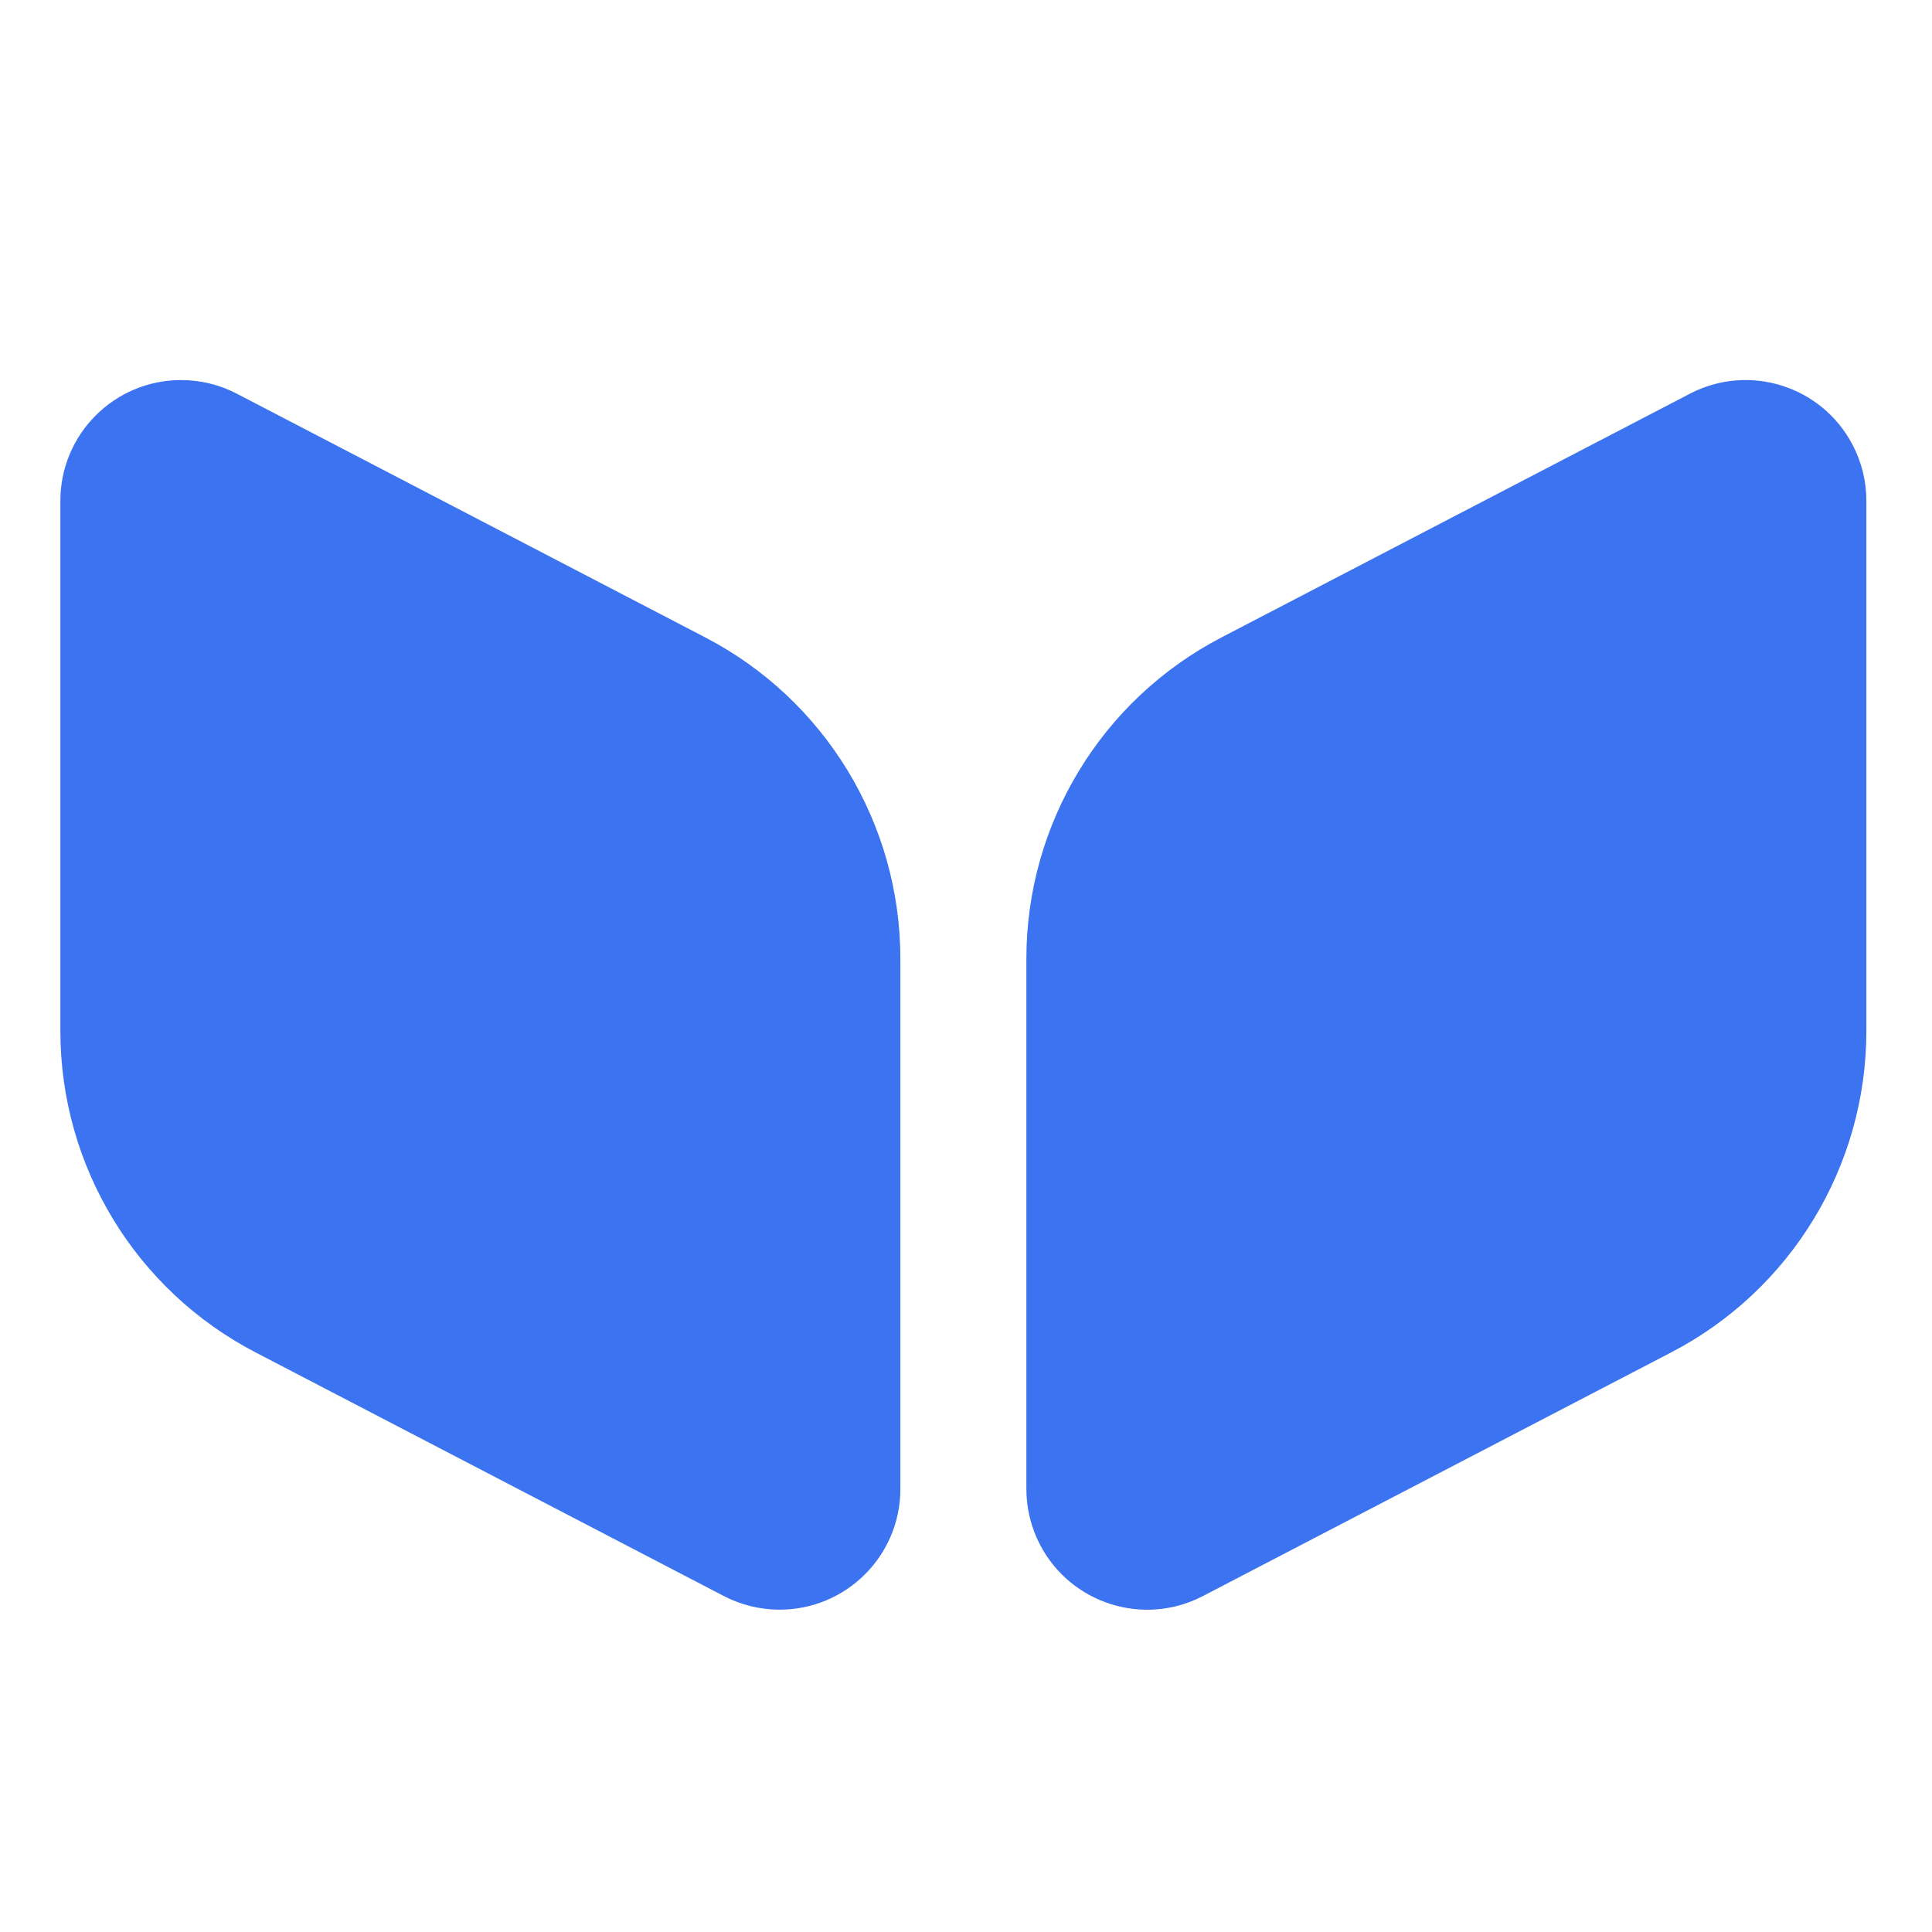
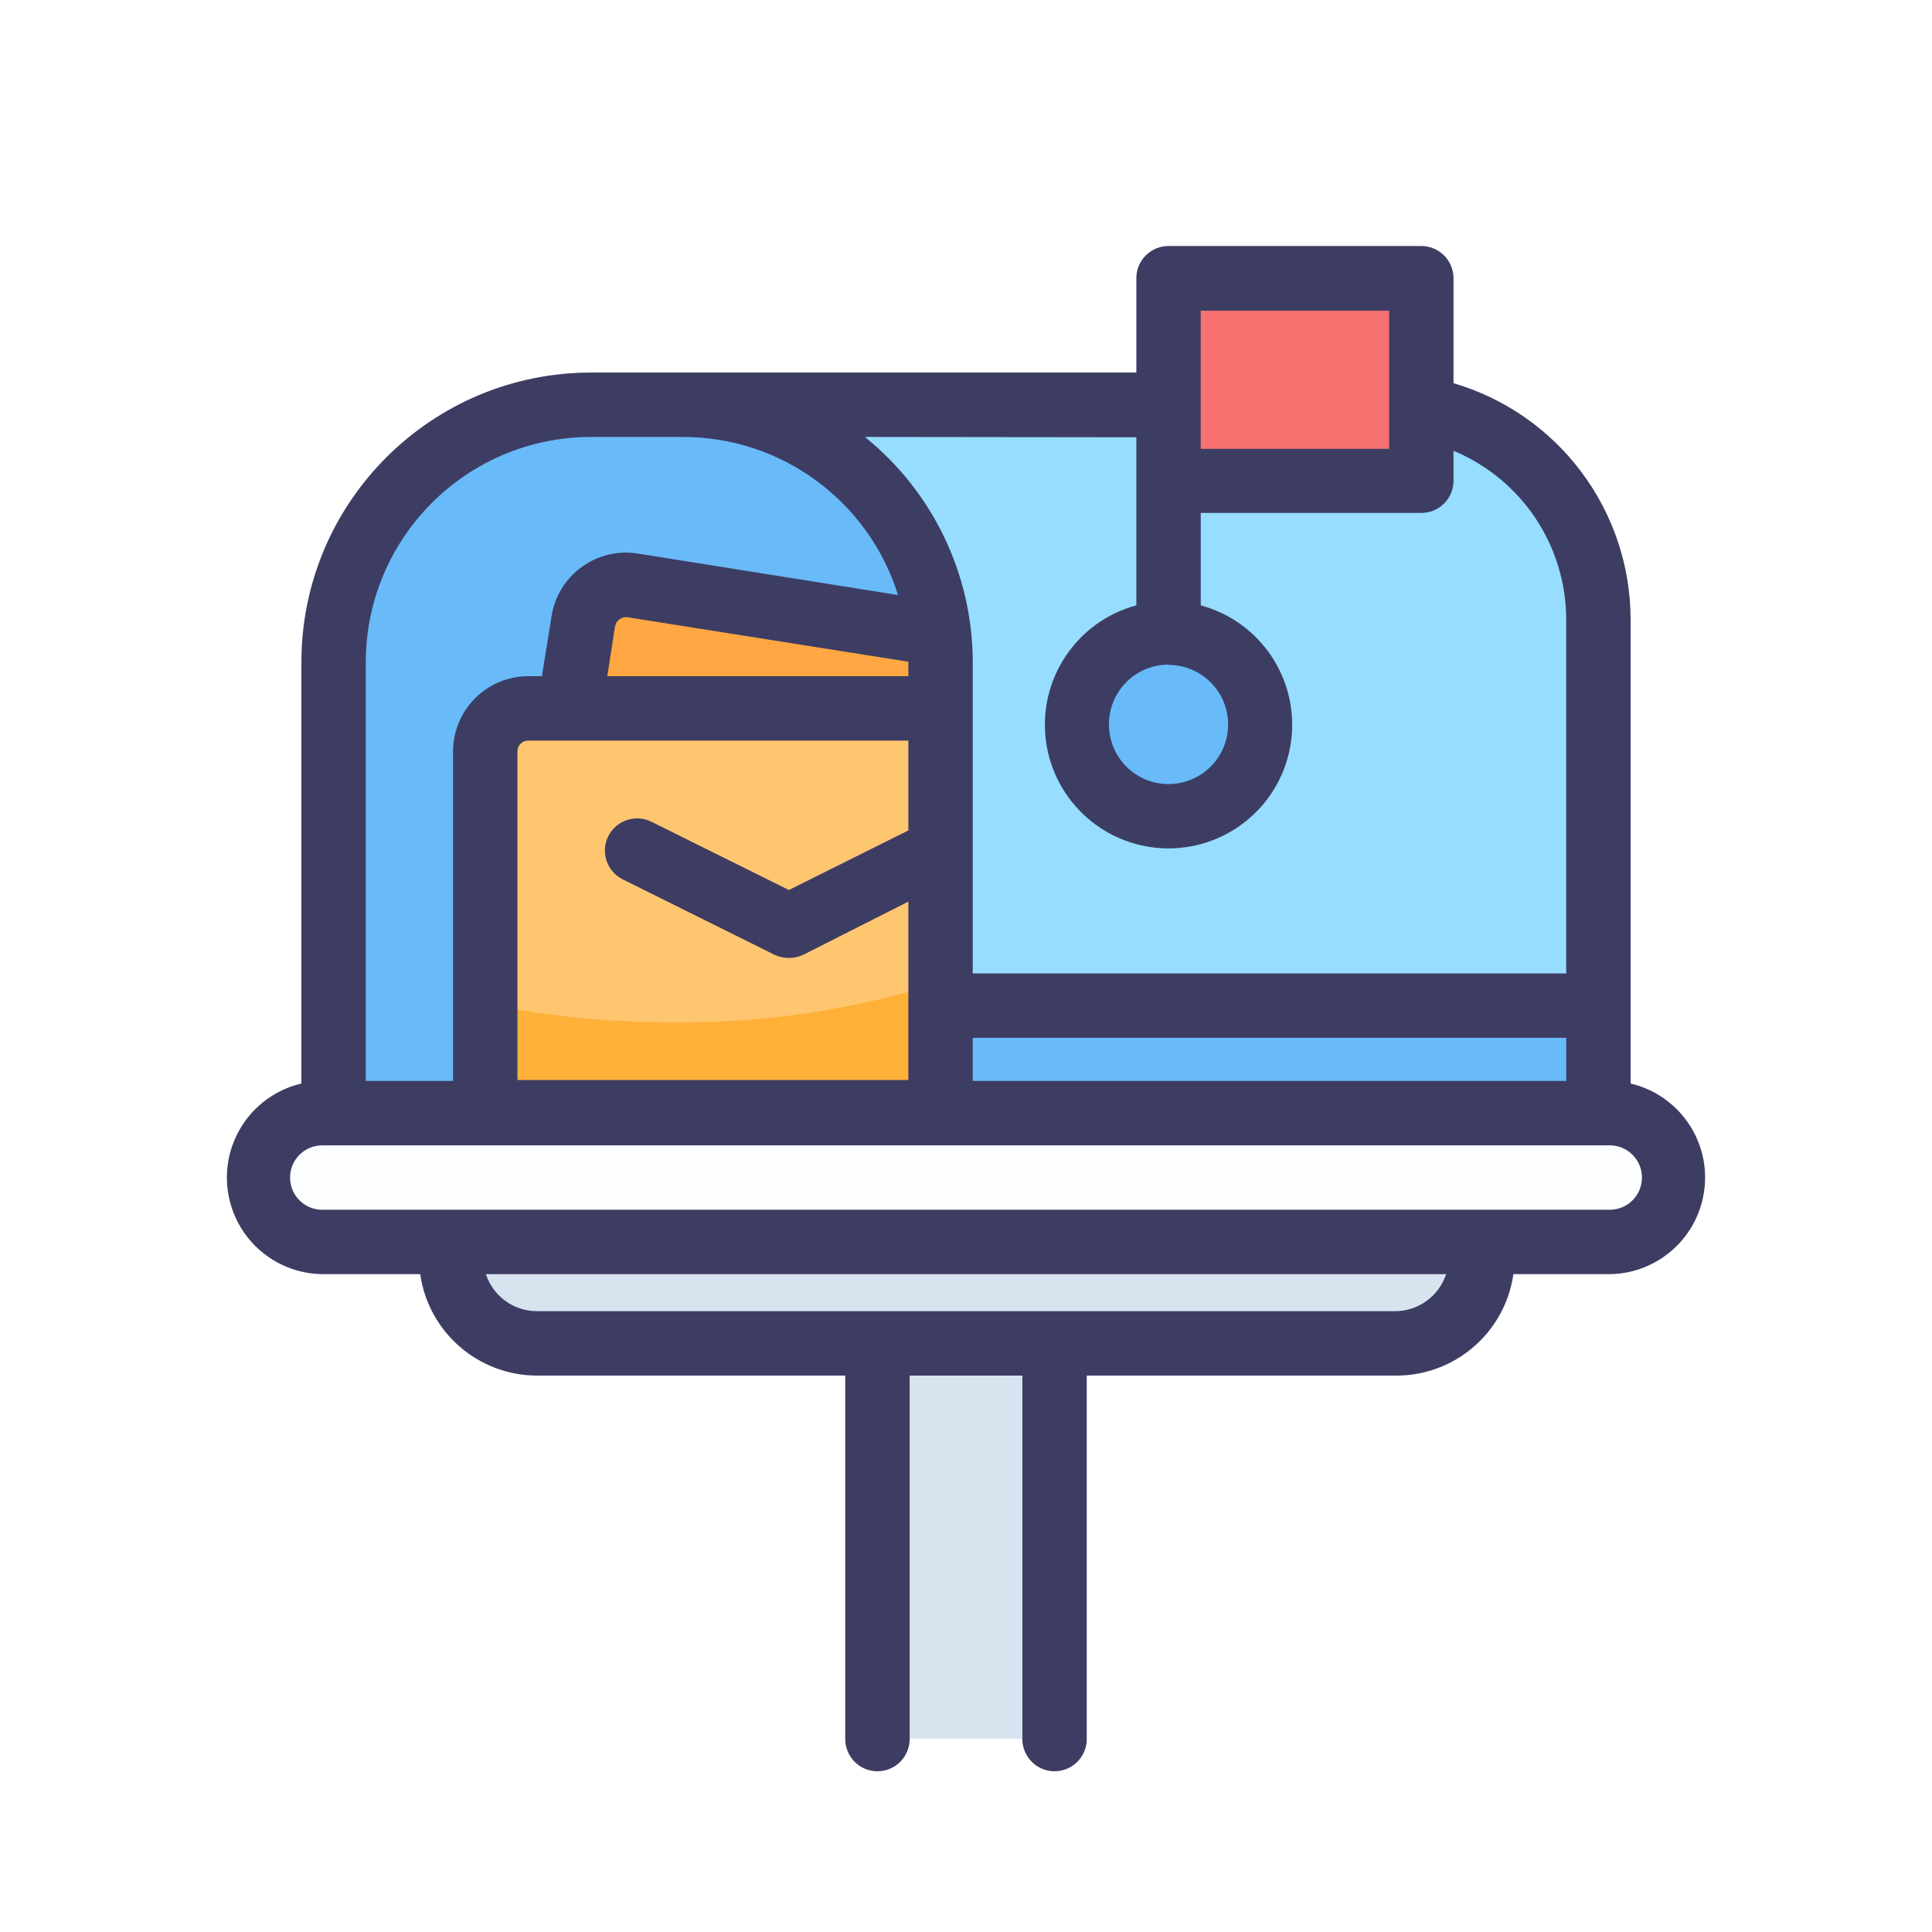
- <svg xmlns="http://www.w3.org/2000/svg" width="32px" height="32px" viewBox="0 0 32 32" version="1.1">
-   <g id="留言墙" stroke="none" stroke-width="1" fill="none" fill-rule="evenodd">
-     <g id="首页" transform="translate(-30, -10)">
-       <g id="编组" transform="translate(30, 10)">
-         <rect id="矩形" fill="#B7B7B7" opacity="0" x="0" y="0" width="32" height="32" />
-         <path d="M3.923,6.521 L11.682,10.558 C13.668,11.591 14.913,13.642 14.913,15.88 L14.913,24.661 C14.913,25.766 14.018,26.661 12.913,26.661 C12.592,26.661 12.275,26.584 11.99,26.436 L4.231,22.399 C2.245,21.366 1,19.314 1,17.076 L1,8.295 C1,7.19 1.895,6.295 3,6.295 C3.321,6.295 3.638,6.372 3.923,6.521 Z" id="矩形" fill="#3B73F0" />
-         <path d="M20.231,10.558 L27.99,6.521 C28.97,6.011 30.177,6.392 30.687,7.372 C30.836,7.657 30.913,7.974 30.913,8.295 L30.913,17.076 C30.913,19.314 29.668,21.366 27.682,22.399 L19.923,26.436 C18.943,26.946 17.736,26.564 17.226,25.585 C17.077,25.299 17,24.983 17,24.661 L17,15.88 C17,13.642 18.245,11.591 20.231,10.558 Z" id="矩形备份-7" fill="#3B73F0" />
-       </g>
-     </g>
-   </g>
+ <svg xmlns="http://www.w3.org/2000/svg" t="1676301839932" class="icon" viewBox="0 0 1024 1024" version="1.1" p-id="1944" width="32" height="32">
+   <path d="M313.344 214.528h48.811a136.533 136.533 0 0 1 136.533 136.533v238.933H176.811v-238.933a136.533 136.533 0 0 1 136.533-136.533z" fill="#69BAF9" p-id="1945" />
+   <path d="M853.333 658.261H170.667a34.133 34.133 0 0 1-34.133-34.133 34.133 34.133 0 0 1 34.133-34.133h682.667a34.133 34.133 0 0 1 34.133 34.133 34.133 34.133 0 0 1-34.133 34.133z" fill="#FCFEFF" p-id="1946" />
+   <path d="M498.517 351.061a144.896 144.896 0 0 0-0.853-15.019l-162.475-25.771a22.699 22.699 0 0 0-25.941 18.944L301.909 375.467h196.608z" fill="#FFA742" p-id="1947" />
+   <path d="M279.893 375.467a22.869 22.869 0 0 0-22.699 22.699v191.829h241.323V375.467z" fill="#FFC670" p-id="1948" />
+   <path d="M356.864 541.867a494.933 494.933 0 0 1-99.669-9.899v58.027h241.323v-69.291a456.363 456.363 0 0 1-141.653 21.163z" fill="#FFB038" p-id="1949" />
+   <path d="M238.933 658.261v8.192a45.568 45.568 0 0 0 45.568 45.568h180.565V921.6h93.867V712.021h180.565A45.568 45.568 0 0 0 785.067 666.453v-8.192z" fill="#D8E3F0" p-id="1950" />
+   <path d="M847.189 328.363v261.632H498.517v-238.933a136.533 136.533 0 0 0-136.533-136.533H733.867a113.835 113.835 0 0 1 113.323 113.835z" fill="#96DDFF" p-id="1951" />
+   <path d="M619.349 147.456h134.144v107.349h-134.144z" fill="#F6716F" p-id="1952" />
+   <path d="M619.349 432.299a48.64 48.64 0 1 0-48.64-48.469 48.469 48.469 0 0 0 48.64 48.469zM498.517 532.992h348.672v57.003H498.517z" fill="#69BAF9" p-id="1953" />
+   <path d="M864.256 574.293V328.363a130.731 130.731 0 0 0-93.867-125.269V147.456a17.067 17.067 0 0 0-17.067-17.067h-133.973a17.067 17.067 0 0 0-17.067 17.067v50.005H313.344a153.6 153.6 0 0 0-153.6 153.6v223.232a51.2 51.2 0 0 0 10.923 101.035h52.053a62.635 62.635 0 0 0 61.781 53.76h163.499V921.6a17.067 17.067 0 1 0 34.133 0V729.088h59.733V921.6a17.067 17.067 0 1 0 34.133 0V729.088h163.499A62.635 62.635 0 0 0 802.133 675.328h51.2a51.2 51.2 0 0 0 10.923-101.035z m-227.84-409.6h99.84v73.216h-99.84z m-17.067 187.733a31.573 31.573 0 1 1-31.573 31.573 31.573 31.573 0 0 1 31.573-31.744z m-17.067-120.661v89.088a65.536 65.536 0 1 0 34.133 0v-48.981h116.907a17.067 17.067 0 0 0 17.067-17.067V238.933a96.939 96.939 0 0 1 59.733 89.259v187.733H515.584v-164.864a153.6 153.6 0 0 0-57.173-119.467z m227.84 318.293v22.869H515.584v-22.869z m-500.053-83.968l80.384 39.936a18.091 18.091 0 0 0 15.36 0L481.451 477.867v94.549H274.261V398.165a5.632 5.632 0 0 1 5.632-5.632h201.557v47.616l-63.317 31.573-72.875-36.181a17.067 17.067 0 0 0-22.869 7.68 17.067 17.067 0 0 0 7.68 22.869zM321.877 358.4l4.096-26.453a5.973 5.973 0 0 1 6.656-4.779l148.821 23.552V358.4z m-128-7.339a119.467 119.467 0 0 1 119.467-119.467h48.64a119.467 119.467 0 0 1 114.005 83.797l-138.069-22.016a39.936 39.936 0 0 0-45.568 33.109l-5.12 31.915h-7.339a39.936 39.936 0 0 0-39.765 39.765v174.763h-46.251z m546.133 343.893H284.501a28.501 28.501 0 0 1-26.965-19.627h508.928a28.501 28.501 0 0 1-26.965 19.627zM853.333 641.195H170.667a17.067 17.067 0 0 1 0-34.133h682.667a17.067 17.067 0 0 1 0 34.133z" fill="#3D3D63" p-id="1954" />
</svg>
